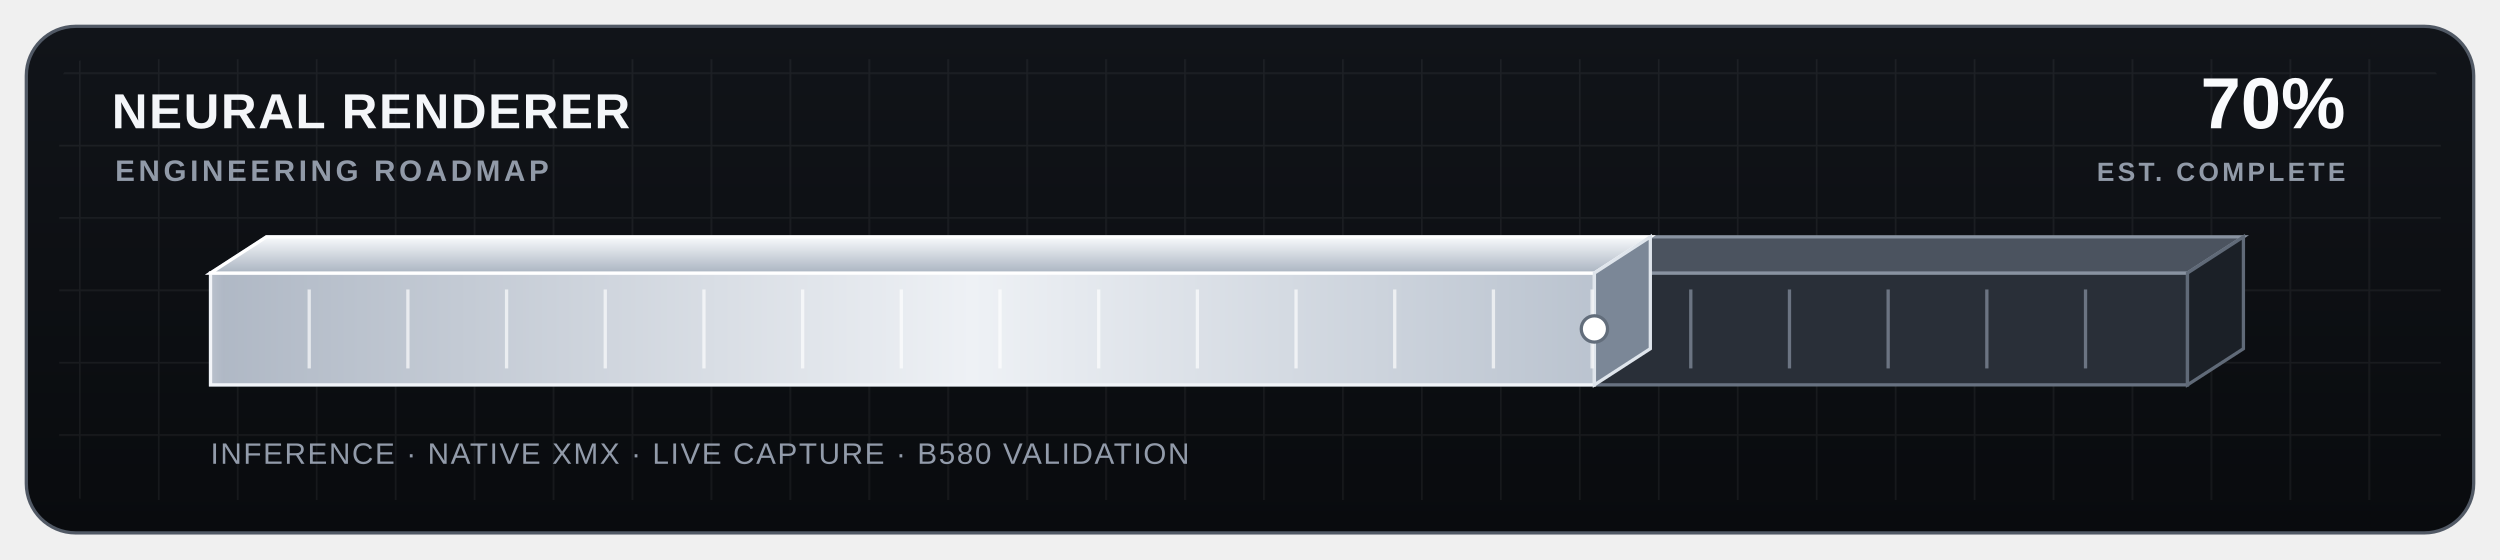
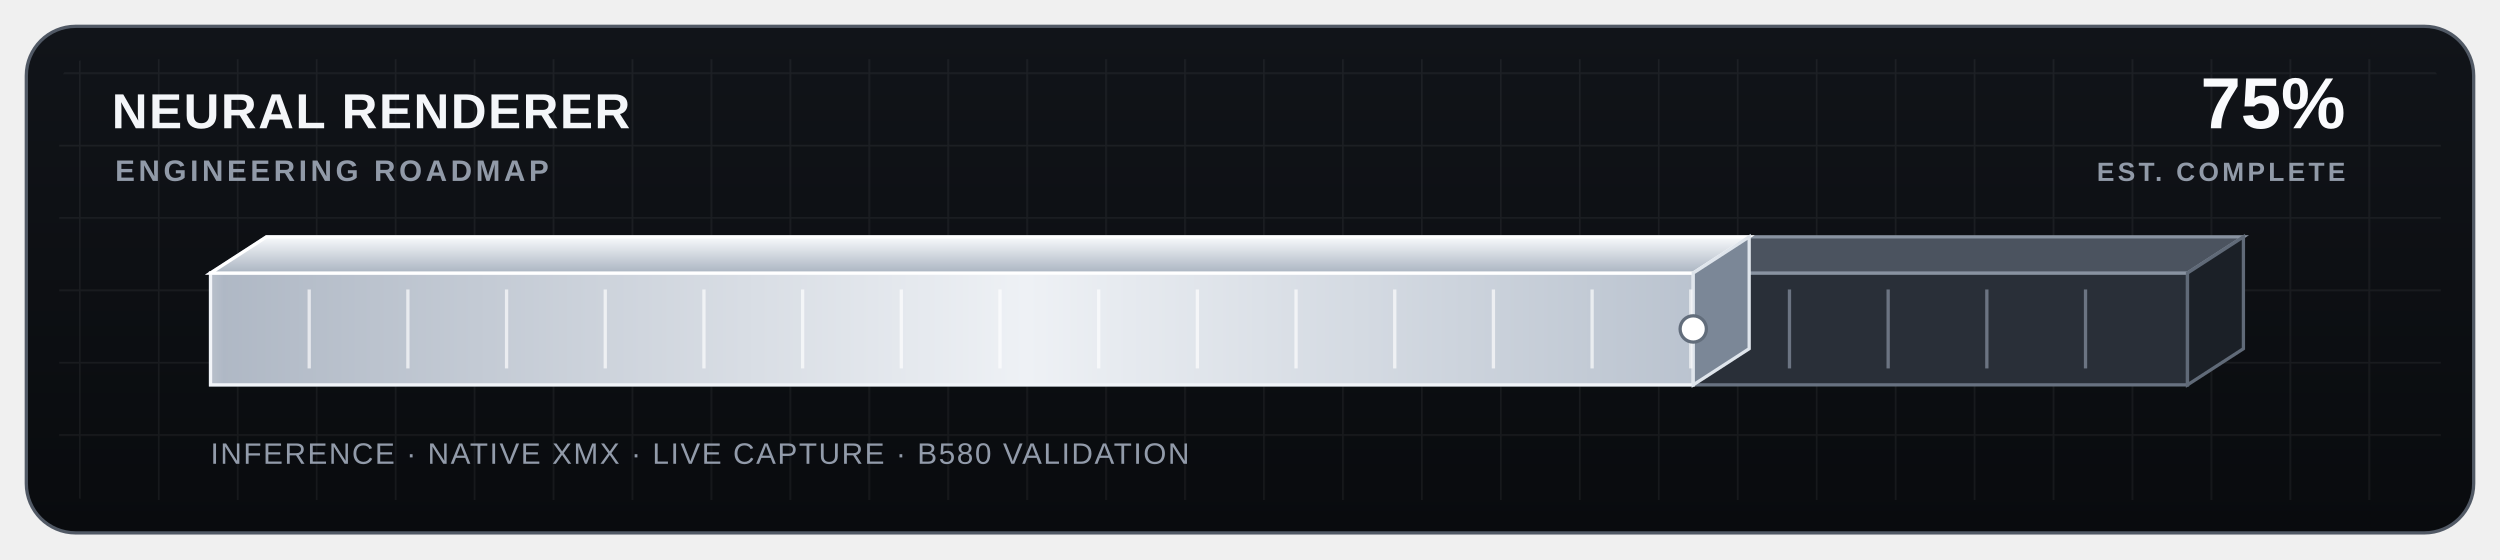
<svg xmlns="http://www.w3.org/2000/svg" width="760" height="170" viewBox="0 0 760 170" role="img" aria-labelledby="title desc">
  <defs>
    <linearGradient id="panel" x1="0" y1="0" x2="0" y2="1">
      <stop offset="0" stop-color="#111419" />
      <stop offset="1" stop-color="#090b0e" />
    </linearGradient>
    <linearGradient id="metal" x1="0" y1="0" x2="1" y2="0">
      <stop offset="0" stop-color="#aeb7c4" />
      <stop offset=".55" stop-color="#eef1f5" />
      <stop offset="1" stop-color="#bac3cf" />
    </linearGradient>
    <linearGradient id="metalTop" x1="0" y1="0" x2="0" y2="1">
      <stop offset="0" stop-color="#f8fafc" />
      <stop offset="1" stop-color="#aab4c1" />
    </linearGradient>
    <linearGradient id="shine" x1="0" y1="0" x2="1" y2="0">
      <stop offset="0" stop-color="#ffffff" stop-opacity="0" />
      <stop offset=".5" stop-color="#ffffff" stop-opacity=".9" />
      <stop offset="1" stop-color="#ffffff" stop-opacity="0" />
    </linearGradient>
    <pattern id="grid" width="24" height="22" patternUnits="userSpaceOnUse">
      <path d="M24 0H0V22" fill="none" stroke="#ffffff" stroke-opacity=".055" stroke-width="1" />
    </pattern>
    <clipPath id="filledFront">
-       <rect x="64" y="83" width="420.7" height="34" />
+       <rect x="64" y="83" width="450.75" height="34" />
    </clipPath>
    <clipPath id="filledTop">
-       <polygon points="64,83 81,72 501.7,72 484.7,83" />
+       <polygon points="64,83 81,72 531.75,72 514.75,83" />
    </clipPath>
  </defs>
  <rect x="8" y="8" width="744" height="154" rx="15" fill="url(#panel)" stroke="#515965" />
  <rect x="18" y="18" width="724" height="134" rx="9" fill="url(#grid)" />
  <text x="34" y="39" fill="#f4f6f9" font-family="Arial, Helvetica, sans-serif" font-size="15" font-weight="700" letter-spacing=".5">NEURAL RENDERER</text>
  <text x="35" y="55" fill="#919aa8" font-family="Arial, Helvetica, sans-serif" font-size="9" font-weight="700" letter-spacing="1.1">ENGINEERING ROADMAP</text>
-   <text x="713" y="39" fill="#fafbfd" text-anchor="end" font-family="Arial, Helvetica, sans-serif" font-size="22" font-weight="700">70%</text>
+   <text x="713" y="39" fill="#fafbfd" text-anchor="end" font-family="Arial, Helvetica, sans-serif" font-size="22" font-weight="700">75%</text>
  <text x="713" y="55" fill="#919aa8" text-anchor="end" font-family="Arial, Helvetica, sans-serif" font-size="8" font-weight="700" letter-spacing="1">EST. COMPLETE</text>
  <polygon points="64,83 665,83 665,117 64,117" fill="#292f38" stroke="#687281" stroke-width="1" />
  <polygon points="64,83 81,72 682,72 665,83" fill="#4b535f" stroke="#8993a1" stroke-width="1" />
  <polygon points="665,83 682,72 682,106 665,117" fill="#1b2027" stroke="#606a78" stroke-width="1" />
-   <polygon points="64,83 484.7,83 484.7,117 64,117" fill="url(#metal)" stroke="#f1f4f8" stroke-width="1" />
-   <polygon points="64,83 81,72 501.7,72 484.7,83" fill="url(#metalTop)" stroke="#ffffff" stroke-width="1" />
-   <polygon points="484.7,83 501.7,72 501.7,106 484.7,117" fill="#7b8797" stroke="#dfe5ec" stroke-width="1" />
+   <polygon points="64,83 514.75,83 514.75,117 64,117" fill="url(#metal)" stroke="#f1f4f8" stroke-width="1" />
+   <polygon points="64,83 81,72 531.75,72 514.75,83" fill="url(#metalTop)" stroke="#ffffff" stroke-width="1" />
+   <polygon points="514.75,83 531.75,72 531.75,106 514.75,117" fill="#7b8797" stroke="#dfe5ec" stroke-width="1" />
  <g clip-path="url(#filledFront)">
    <rect x="20" y="82" width="48" height="38" fill="url(#shine)" opacity=".85">
-       <animate attributeName="x" values="18;480;18" dur="2.8s" repeatCount="indefinite" />
+       <animate attributeName="x" values="18;510;18" dur="2.8s" repeatCount="indefinite" />
    </rect>
  </g>
  <g clip-path="url(#filledTop)">
    <rect x="15" y="70" width="48" height="16" fill="url(#shine)" opacity=".9">
-       <animate attributeName="x" values="18;495;18" dur="2.8s" repeatCount="indefinite" />
+       <animate attributeName="x" values="18;525;18" dur="2.8s" repeatCount="indefinite" />
    </rect>
  </g>
  <g stroke="#8f9aaa" stroke-opacity=".65" stroke-width="1">
-     <path d="M94 88v24 M124 88v24 M154 88v24 M184 88v24 M214 88v24 M244 88v24 M274 88v24 M304 88v24 M334 88v24 M364 88v24 M394 88v24 M424 88v24 M454 88v24 M484 88v24" stroke="#ffffff" stroke-opacity=".65" />
-     <path d="M514 88v24 M544 88v24 M574 88v24 M604 88v24 M634 88v24" />
+     <path d="M94 88v24 M124 88v24 M154 88v24 M184 88v24 M214 88v24 M244 88v24 M274 88v24 M304 88v24 M334 88v24 M364 88v24 M394 88v24 M424 88v24 M454 88v24 M484 88v24 M514 88v24" stroke="#ffffff" stroke-opacity=".65" />
+     <path d="M544 88v24 M574 88v24 M604 88v24 M634 88v24" />
  </g>
-   <circle cx="484.7" cy="100" r="4" fill="#ffffff" stroke="#626d7b" stroke-width="1">
+   <circle cx="514.75" cy="100" r="4" fill="#ffffff" stroke="#626d7b" stroke-width="1">
    <animate attributeName="r" values="3.5;5;3.5" dur="1.35s" repeatCount="indefinite" />
    <animate attributeName="opacity" values=".78;1;.78" dur="1.35s" repeatCount="indefinite" />
  </circle>
  <text x="64" y="141" fill="#929baa" font-family="Arial, Helvetica, sans-serif" font-size="9" letter-spacing=".5">INFERENCE  ·  NATIVE XMX  ·  LIVE CAPTURE  ·  B580 VALIDATION</text>
</svg>
